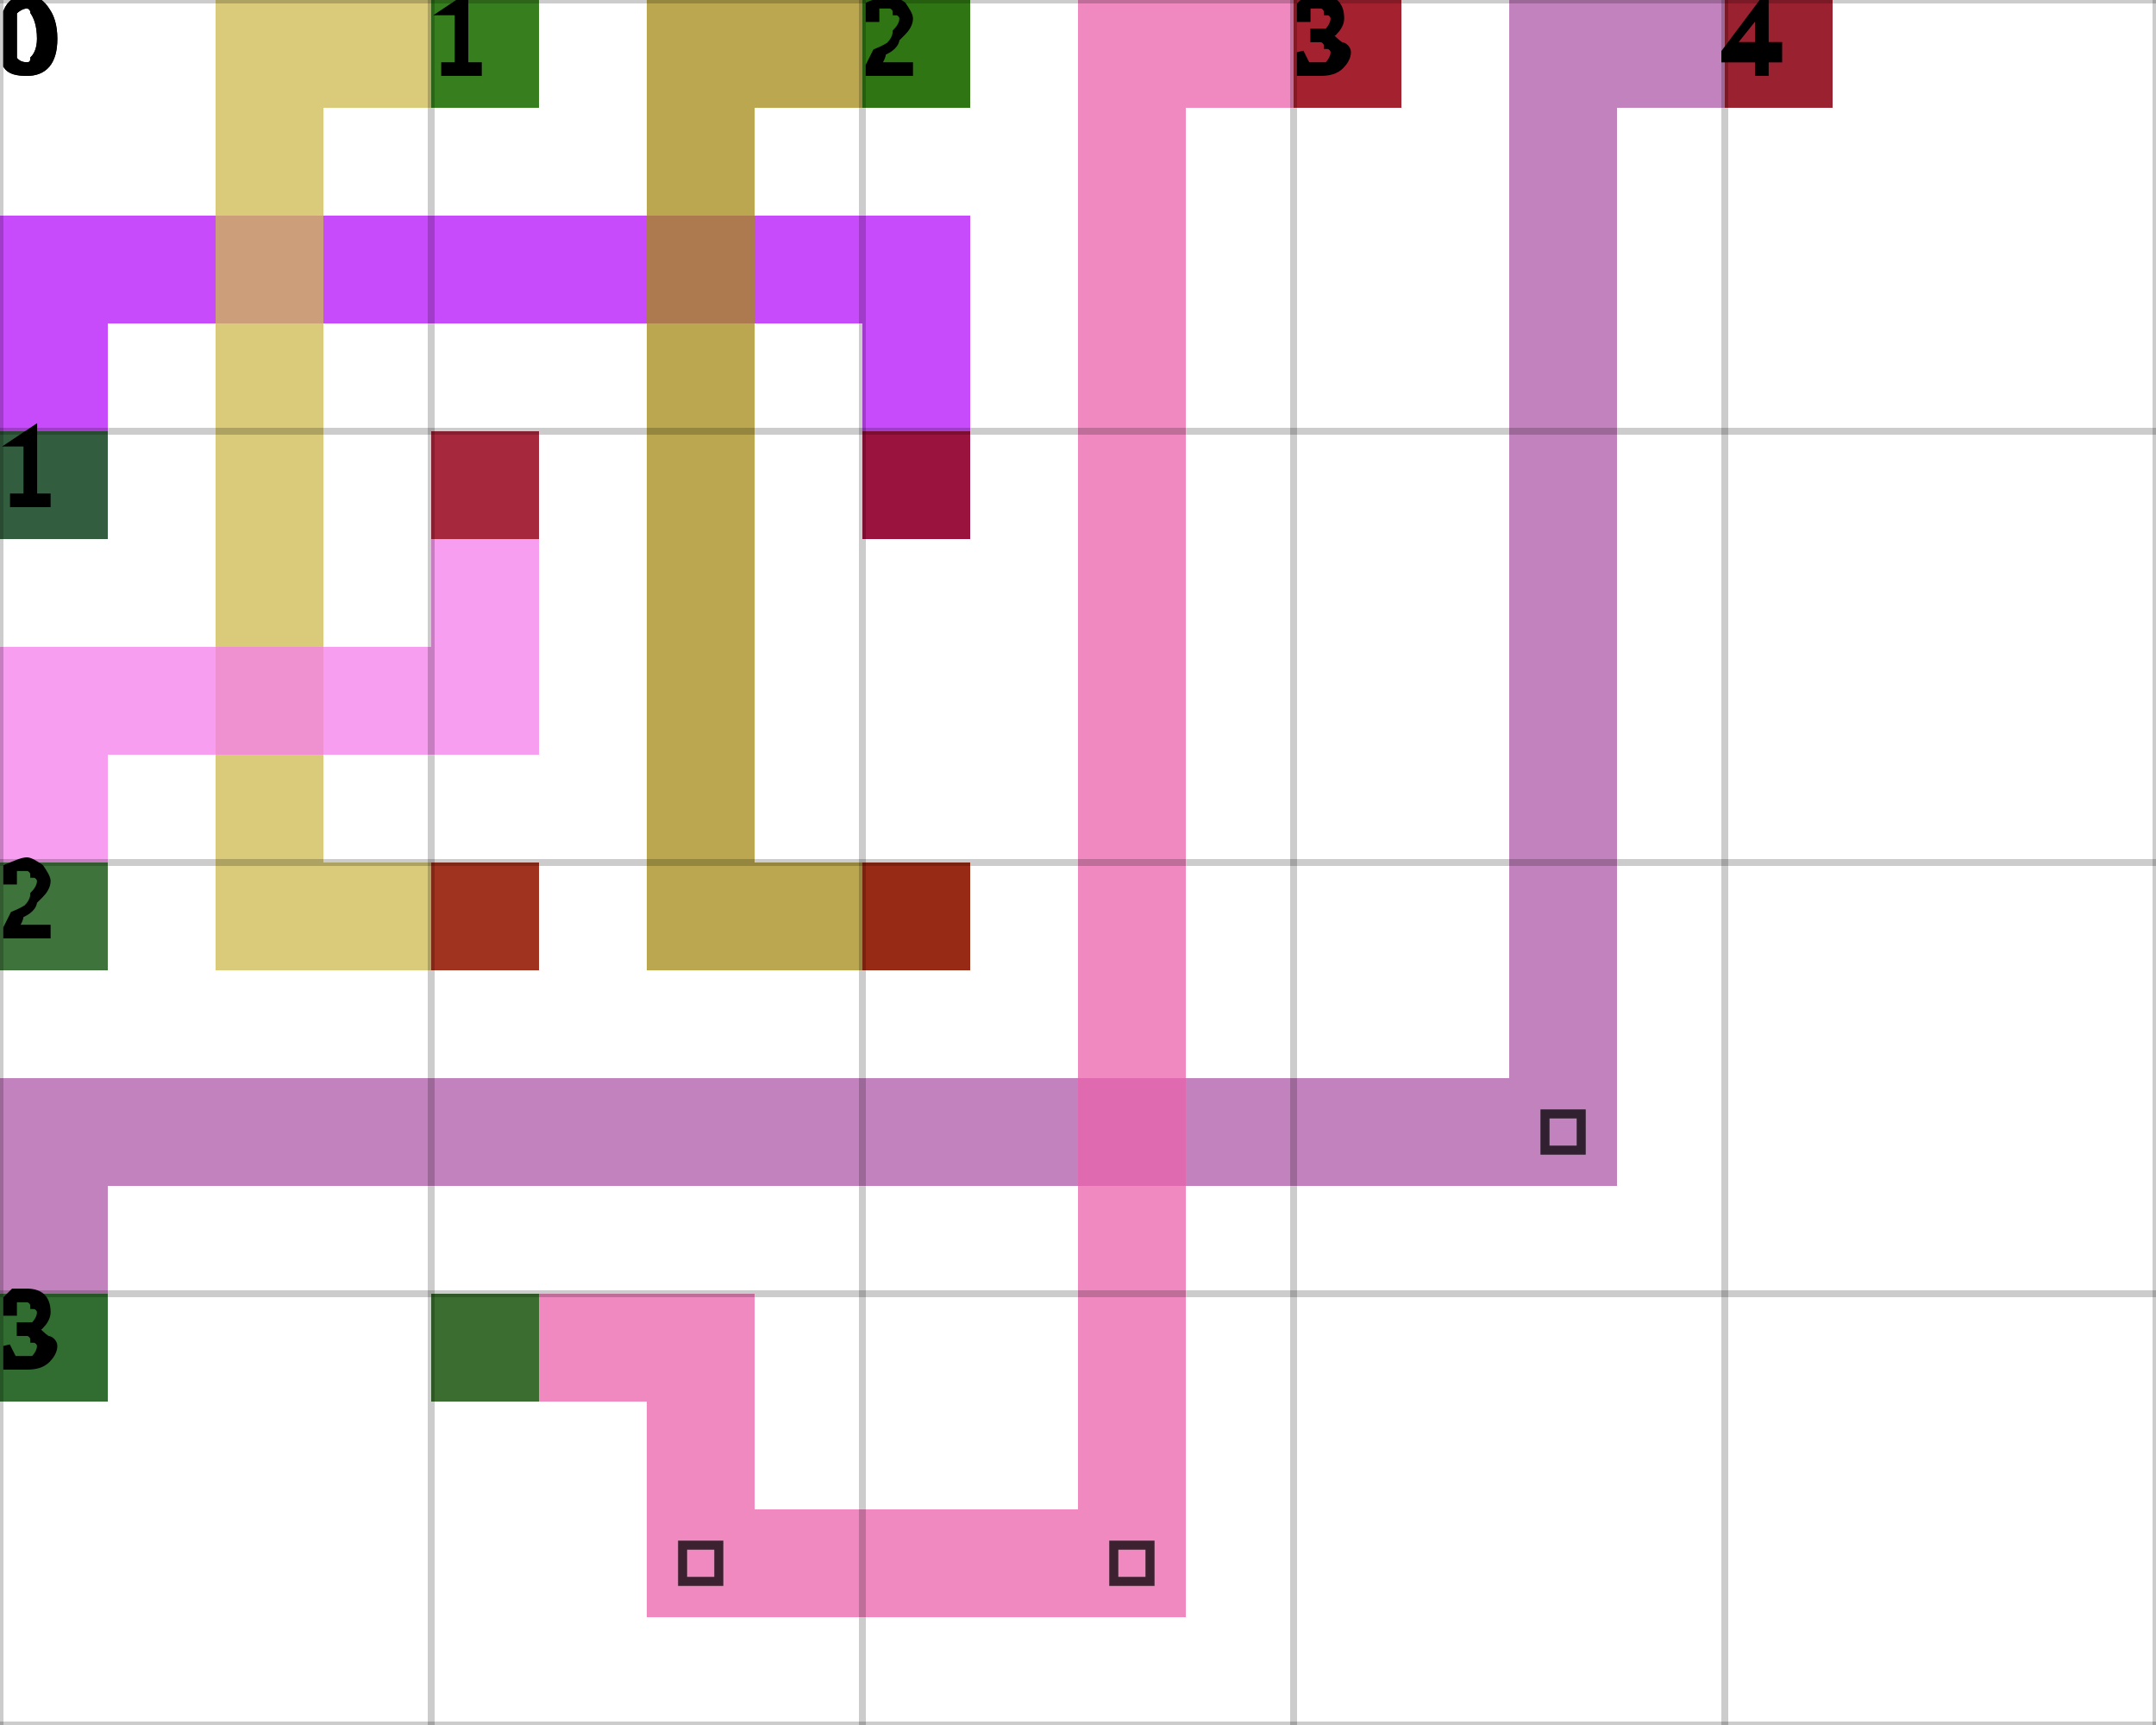
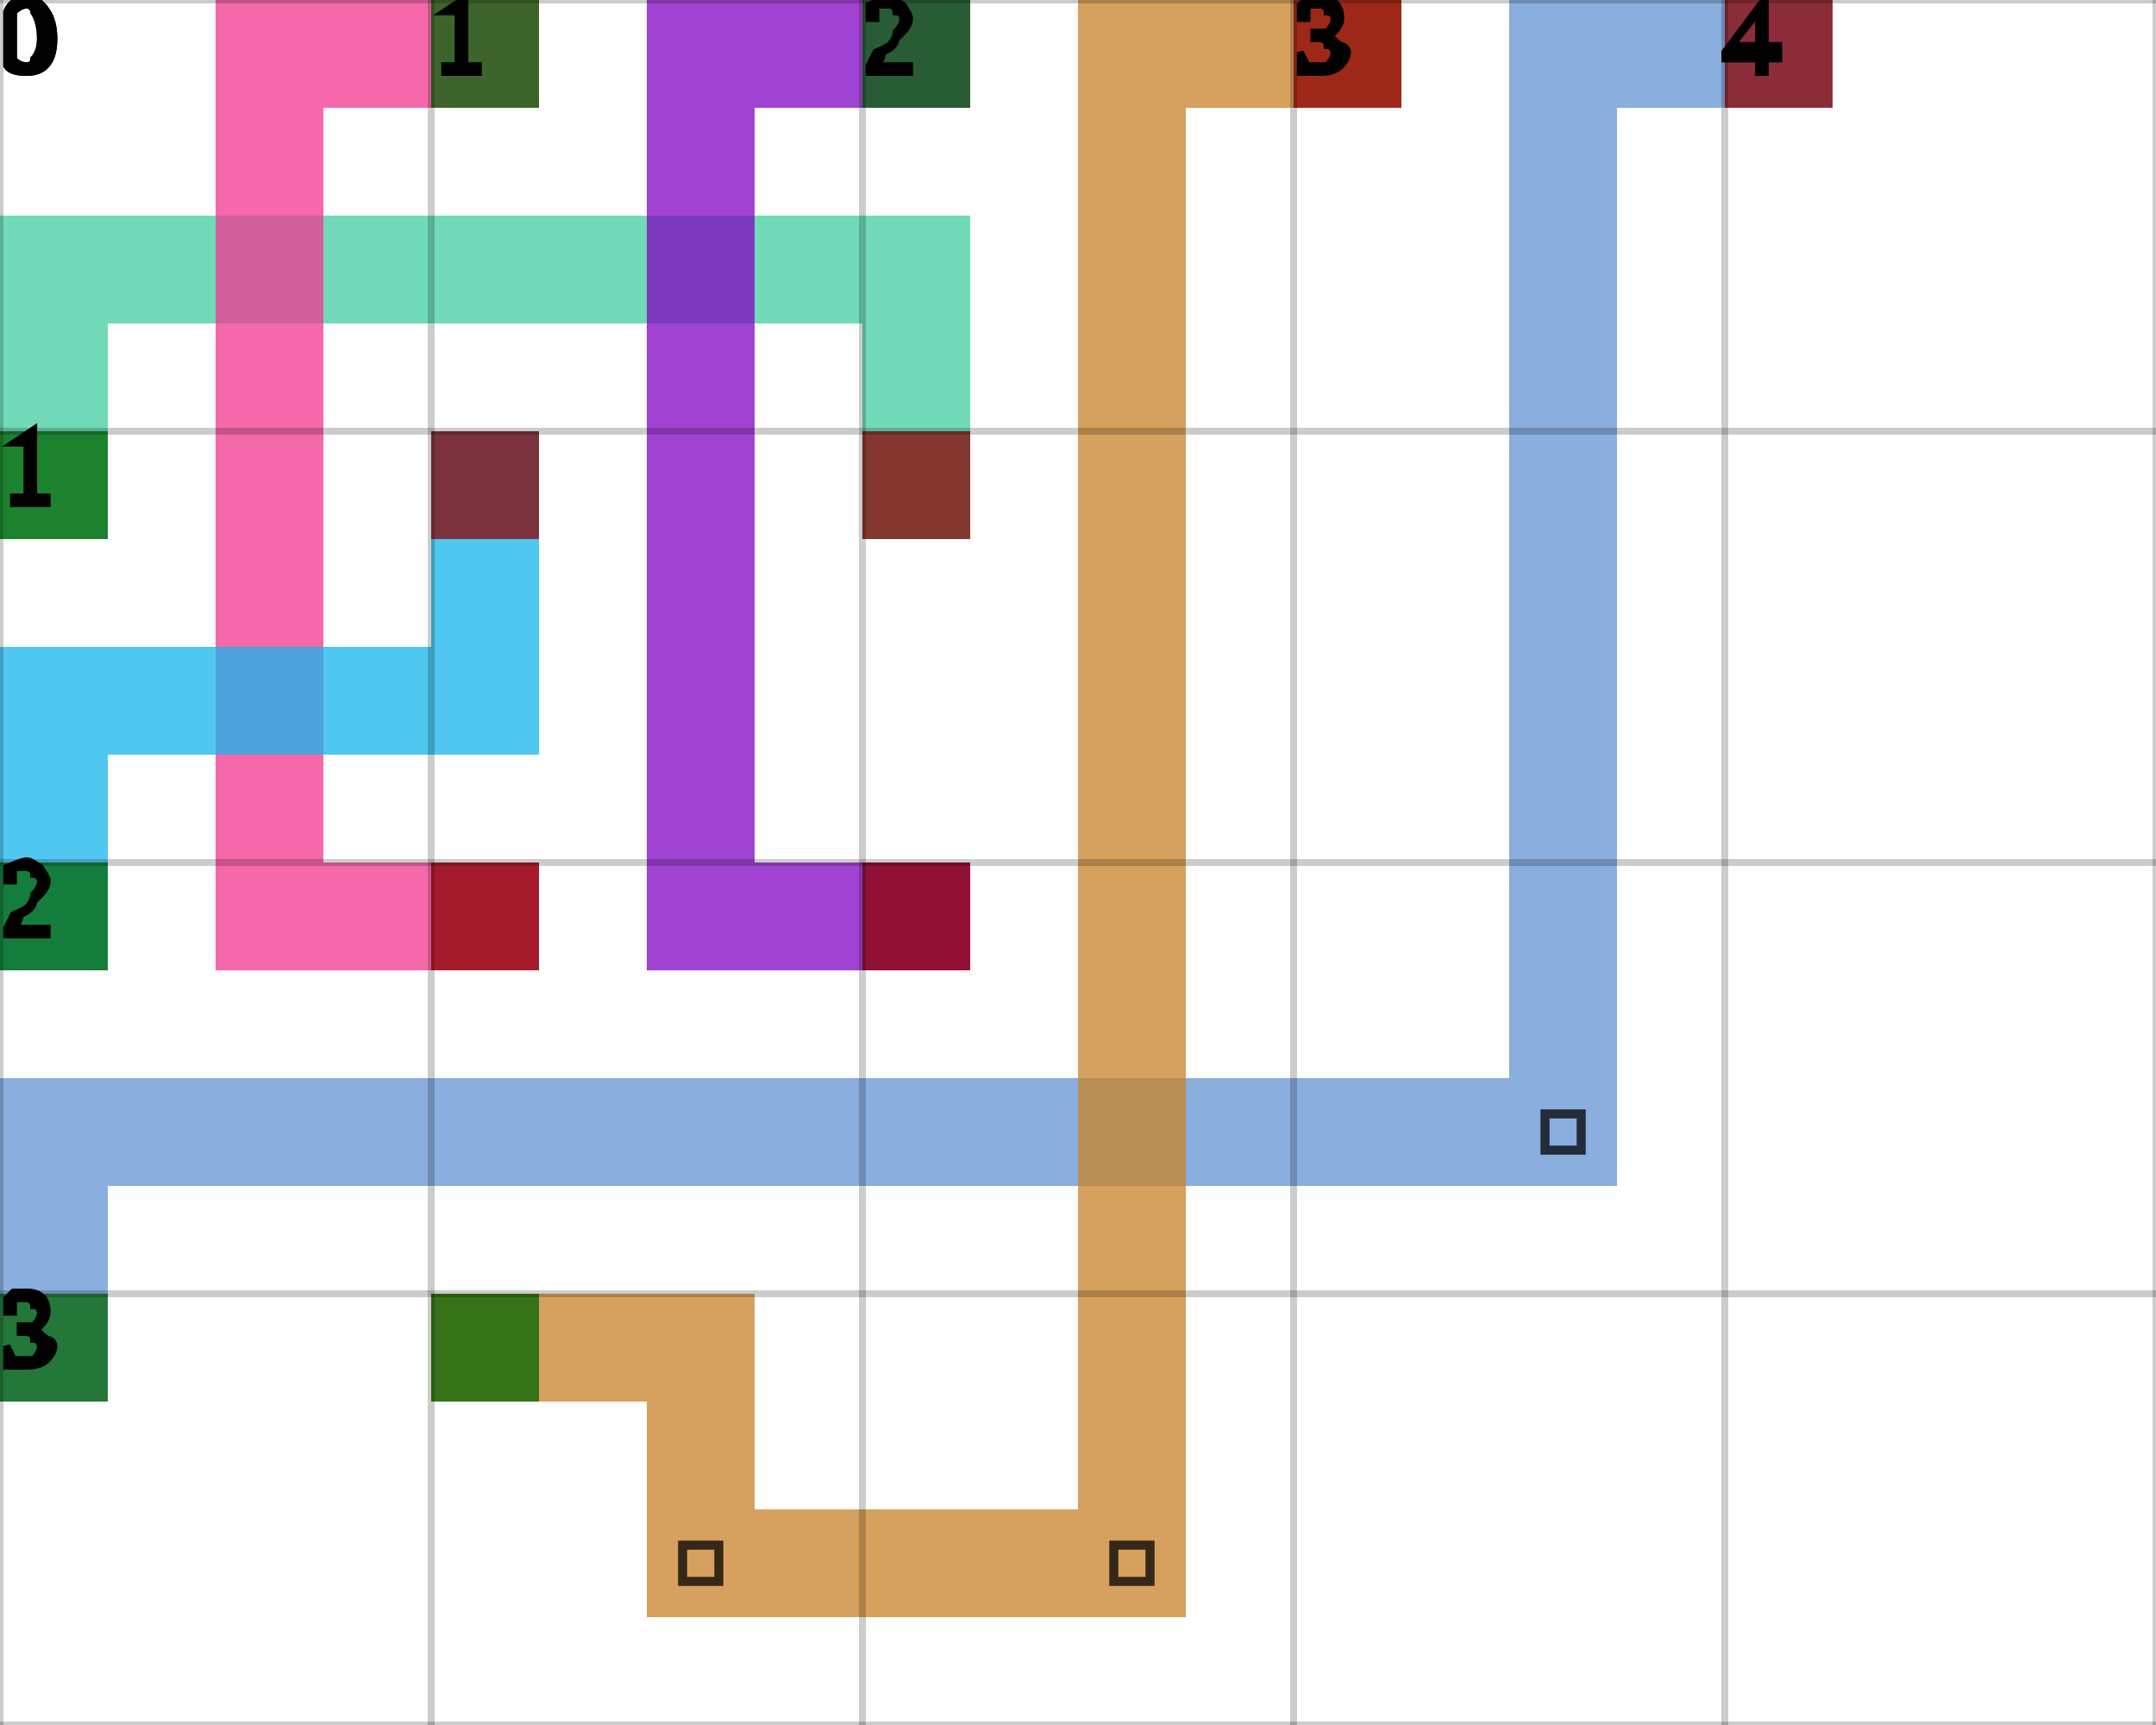
<svg xmlns="http://www.w3.org/2000/svg" height="100%" viewBox="0 0 5 4" width="100%" background-color="none">
-   <path d="M 0.25 1.25 L 0 1.25 L 0 0.5 L 0.25 0.5 Z" fill="#B60FFA" opacity="0.75" stroke="transparent" stroke-width="0.5" />
-   <path d="M 0.25 0.75 L 2.25 0.75 L 2.25 0.5 L 0.25 0.5 Z" fill="#B60FFA" opacity="0.75" stroke="transparent" stroke-width="0.5" />
-   <path d="M 2.25 0.75 L 2 0.75 L 2 1.25 L 2.25 1.25 Z" fill="#B60FFA" opacity="0.75" stroke="transparent" stroke-width="0.5" />
+   <path d="M 0.25 1.25 L 0 1.25 L 0 0.5 L 0.25 0.5 Z" fill="#40CEA1" opacity="0.75" stroke="transparent" stroke-width="0.5" />
+   <path d="M 0.25 0.75 L 2.25 0.75 L 2.25 0.5 L 0.25 0.5 Z" fill="#40CEA1" opacity="0.75" stroke="transparent" stroke-width="0.5" />
+   <path d="M 2.25 0.75 L 2 0.75 L 2 1.25 L 2.25 1.25 Z" fill="#40CEA1" opacity="0.75" stroke="transparent" stroke-width="0.5" />
  <rect fill="darkGreen" height="0.25" opacity="0.75" stroke="transparent" stroke-width="0.5" width="0.25" x="0" y="1" />
  <rect fill="darkRed" height="0.25" opacity="0.75" stroke="transparent" stroke-width="0.5" width="0.25" x="2" y="1" />
-   <path d="M 1.25 0.25 L 0.5 0.25 L 0.5 0 L 1.25 0 Z" fill="#CEB94E" opacity="0.75" stroke="transparent" stroke-width="0.5" />
-   <path d="M 0.75 0.25 L 0.5 0.25 L 0.5 2.25 L 0.75 2.25 Z" fill="#CEB94E" opacity="0.75" stroke="transparent" stroke-width="0.5" />
-   <path d="M 0.75 2.25 L 1.25 2.25 L 1.25 2 L 0.75 2 Z" fill="#CEB94E" opacity="0.75" stroke="transparent" stroke-width="0.5" />
+   <path d="M 1.25 0.25 L 0.5 0.25 L 0.5 0 L 1.25 0 Z" fill="#F1378D" opacity="0.75" stroke="transparent" stroke-width="0.5" />
+   <path d="M 0.75 0.25 L 0.5 0.25 L 0.5 2.25 L 0.75 2.25 Z" fill="#F1378D" opacity="0.75" stroke="transparent" stroke-width="0.5" />
+   <path d="M 0.75 2.25 L 1.25 2.25 L 1.25 2 L 0.75 2 Z" fill="#F1378D" opacity="0.75" stroke="transparent" stroke-width="0.5" />
  <rect fill="darkGreen" height="0.25" opacity="0.75" stroke="transparent" stroke-width="0.5" width="0.25" x="1" y="0" />
  <rect fill="darkRed" height="0.25" opacity="0.75" stroke="transparent" stroke-width="0.5" width="0.25" x="1" y="2" />
-   <path d="M 2.25 0.25 L 1.5 0.25 L 1.5 0 L 2.25 0 Z" fill="#A38A14" opacity="0.75" stroke="transparent" stroke-width="0.5" />
-   <path d="M 1.75 0.25 L 1.5 0.25 L 1.5 2.25 L 1.75 2.25 Z" fill="#A38A14" opacity="0.75" stroke="transparent" stroke-width="0.5" />
-   <path d="M 1.75 2.25 L 2.25 2.25 L 2.25 2 L 1.75 2 Z" fill="#A38A14" opacity="0.75" stroke="transparent" stroke-width="0.5" />
+   <path d="M 2.25 0.25 L 1.5 0.25 L 1.5 0 L 2.25 0 Z" fill="#8204C3" opacity="0.75" stroke="transparent" stroke-width="0.5" />
+   <path d="M 1.75 0.25 L 1.5 0.25 L 1.5 2.25 L 1.75 2.25 Z" fill="#8204C3" opacity="0.75" stroke="transparent" stroke-width="0.5" />
+   <path d="M 1.75 2.25 L 2.25 2.25 L 2.25 2 L 1.75 2 Z" fill="#8204C3" opacity="0.75" stroke="transparent" stroke-width="0.5" />
  <rect fill="darkGreen" height="0.25" opacity="0.75" stroke="transparent" stroke-width="0.5" width="0.25" x="2" y="0" />
  <rect fill="darkRed" height="0.25" opacity="0.75" stroke="transparent" stroke-width="0.5" width="0.25" x="2" y="2" />
-   <path d="M 0.25 2.25 L 0 2.25 L 0 1.5 L 0.25 1.5 Z" fill="#F57DEC" opacity="0.75" stroke="transparent" stroke-width="0.5" />
-   <path d="M 0.25 1.75 L 1.25 1.75 L 1.25 1.5 L 0.25 1.5 Z" fill="#F57DEC" opacity="0.75" stroke="transparent" stroke-width="0.5" />
-   <path d="M 1.25 1.5 L 1 1.5 L 1 1 L 1.25 1 Z" fill="#F57DEC" opacity="0.75" stroke="transparent" stroke-width="0.5" />
+   <path d="M 0.25 2.25 L 0 2.25 L 0 1.5 L 0.25 1.5 Z" fill="#16B4EC" opacity="0.75" stroke="transparent" stroke-width="0.5" />
+   <path d="M 0.25 1.75 L 1.25 1.75 L 1.25 1.5 L 0.25 1.5 Z" fill="#16B4EC" opacity="0.75" stroke="transparent" stroke-width="0.5" />
+   <path d="M 1.25 1.5 L 1 1.5 L 1 1 L 1.25 1 Z" fill="#16B4EC" opacity="0.75" stroke="transparent" stroke-width="0.5" />
  <rect fill="darkGreen" height="0.25" opacity="0.75" stroke="transparent" stroke-width="0.5" width="0.25" x="0" y="2" />
  <rect fill="darkRed" height="0.25" opacity="0.75" stroke="transparent" stroke-width="0.5" width="0.25" x="1" y="1" />
-   <path d="M 0.25 3.25 L 0 3.25 L 0 2.5 L 0.25 2.5 Z" fill="#AD58A8" opacity="0.75" stroke="transparent" stroke-width="0.5" />
-   <path d="M 0.25 2.75 L 3.75 2.75 L 3.75 2.5 L 0.25 2.5 Z" fill="#AD58A8" opacity="0.75" stroke="transparent" stroke-width="0.5" />
-   <path d="M 3.75 2.5 L 3.5 2.5 L 3.5 0 L 3.75 0 Z" fill="#AD58A8" opacity="0.75" stroke="transparent" stroke-width="0.5" />
+   <path d="M 0.25 3.25 L 0 3.25 L 0 2.5 L 0.25 2.5 Z" fill="#6393D3" opacity="0.75" stroke="transparent" stroke-width="0.5" />
+   <path d="M 0.25 2.75 L 3.75 2.75 L 3.75 2.5 L 0.25 2.5 Z" fill="#6393D3" opacity="0.75" stroke="transparent" stroke-width="0.5" />
+   <path d="M 3.75 2.5 L 3.5 2.5 L 3.5 0 L 3.75 0 Z" fill="#6393D3" opacity="0.75" stroke="transparent" stroke-width="0.5" />
  <path d="M 3.583 2.583 L 3.667 2.583 L 3.667 2.667 L 3.583 2.667 Z" fill="transparent" opacity="0.75" stroke="black" stroke-width="0.021" />
-   <path d="M 3.75 0.25 L 4.25 0.25 L 4.25 0 L 3.75 0 Z" fill="#AD58A8" opacity="0.75" stroke="transparent" stroke-width="0.5" />
+   <path d="M 3.75 0.25 L 4.25 0.25 L 4.25 0 L 3.75 0 Z" fill="#6393D3" opacity="0.75" stroke="transparent" stroke-width="0.5" />
  <rect fill="darkGreen" height="0.25" opacity="0.75" stroke="transparent" stroke-width="0.5" width="0.25" x="0" y="3" />
  <rect fill="darkRed" height="0.25" opacity="0.75" stroke="transparent" stroke-width="0.5" width="0.25" x="4" y="0" />
-   <path d="M 1 3.25 L 1.75 3.25 L 1.75 3 L 1 3 Z" fill="#E962AA" opacity="0.75" stroke="transparent" stroke-width="0.5" />
-   <path d="M 1.75 3.25 L 1.5 3.25 L 1.5 3.75 L 1.75 3.75 Z" fill="#E962AA" opacity="0.75" stroke="transparent" stroke-width="0.5" />
-   <path d="M 1.75 3.75 L 2.75 3.75 L 2.75 3.5 L 1.75 3.5 Z" fill="#E962AA" opacity="0.75" stroke="transparent" stroke-width="0.5" />
+   <path d="M 1 3.25 L 1.75 3.25 L 1.75 3 L 1 3 Z" fill="#C88128" opacity="0.75" stroke="transparent" stroke-width="0.5" />
+   <path d="M 1.75 3.25 L 1.5 3.25 L 1.5 3.75 L 1.75 3.75 Z" fill="#C88128" opacity="0.75" stroke="transparent" stroke-width="0.5" />
+   <path d="M 1.75 3.75 L 2.75 3.75 L 2.75 3.5 L 1.75 3.5 Z" fill="#C88128" opacity="0.75" stroke="transparent" stroke-width="0.5" />
  <path d="M 1.583 3.583 L 1.667 3.583 L 1.667 3.667 L 1.583 3.667 Z" fill="transparent" opacity="0.75" stroke="black" stroke-width="0.021" />
-   <path d="M 2.75 3.5 L 2.5 3.5 L 2.5 0 L 2.75 0 Z" fill="#E962AA" opacity="0.75" stroke="transparent" stroke-width="0.5" />
+   <path d="M 2.75 3.5 L 2.5 3.5 L 2.5 0 L 2.75 0 Z" fill="#C88128" opacity="0.75" stroke="transparent" stroke-width="0.5" />
  <path d="M 2.583 3.583 L 2.667 3.583 L 2.667 3.667 L 2.583 3.667 Z" fill="transparent" opacity="0.75" stroke="black" stroke-width="0.021" />
-   <path d="M 2.75 0.25 L 3.25 0.25 L 3.25 0 L 2.75 0 Z" fill="#E962AA" opacity="0.75" stroke="transparent" stroke-width="0.5" />
+   <path d="M 2.75 0.25 L 3.25 0.25 L 3.25 0 L 2.75 0 Z" fill="#C88128" opacity="0.75" stroke="transparent" stroke-width="0.5" />
  <rect fill="darkGreen" height="0.25" opacity="0.75" stroke="transparent" stroke-width="0.5" width="0.25" x="1" y="3" />
  <rect fill="darkRed" height="0.25" opacity="0.75" stroke="transparent" stroke-width="0.5" width="0.25" x="3" y="0" />
  <line dominant-baseline="hanging" fill="transparent" font-size="0.25" opacity="0.2" stroke="black" stroke-width="0.016" text-anchor="start" x1="0" x2="0" y1="0" y2="4" />
  <text dominant-baseline="hanging" fill="black" font-size="0.25" opacity="1" stroke="black" stroke-width="0.016" text-anchor="start" x="0" y="0">0</text>
  <line dominant-baseline="hanging" fill="transparent" font-size="0.25" opacity="0.2" stroke="black" stroke-width="0.016" text-anchor="start" x1="1" x2="1" y1="0" y2="4" />
  <text dominant-baseline="hanging" fill="black" font-size="0.25" opacity="1" stroke="black" stroke-width="0.016" text-anchor="start" x="1" y="0">1</text>
  <line dominant-baseline="hanging" fill="transparent" font-size="0.25" opacity="0.2" stroke="black" stroke-width="0.016" text-anchor="start" x1="2" x2="2" y1="0" y2="4" />
  <text dominant-baseline="hanging" fill="black" font-size="0.25" opacity="1" stroke="black" stroke-width="0.016" text-anchor="start" x="2" y="0">2</text>
  <line dominant-baseline="hanging" fill="transparent" font-size="0.25" opacity="0.2" stroke="black" stroke-width="0.016" text-anchor="start" x1="3" x2="3" y1="0" y2="4" />
  <text dominant-baseline="hanging" fill="black" font-size="0.25" opacity="1" stroke="black" stroke-width="0.016" text-anchor="start" x="3" y="0">3</text>
  <line dominant-baseline="hanging" fill="transparent" font-size="0.25" opacity="0.2" stroke="black" stroke-width="0.016" text-anchor="start" x1="4" x2="4" y1="0" y2="4" />
  <text dominant-baseline="hanging" fill="black" font-size="0.25" opacity="1" stroke="black" stroke-width="0.016" text-anchor="start" x="4" y="0">4</text>
  <line dominant-baseline="hanging" fill="transparent" font-size="0.25" opacity="0.2" stroke="black" stroke-width="0.016" text-anchor="start" x1="5" x2="5" y1="0" y2="4" />
  <line dominant-baseline="hanging" fill="transparent" font-size="0.25" opacity="0.2" stroke="black" stroke-width="0.016" text-anchor="start" x1="0" x2="5" y1="0" y2="0" />
  <text dominant-baseline="hanging" fill="black" font-size="0.25" opacity="1" stroke="black" stroke-width="0.016" text-anchor="start" x="0" y="0">0</text>
  <line dominant-baseline="hanging" fill="transparent" font-size="0.25" opacity="0.2" stroke="black" stroke-width="0.016" text-anchor="start" x1="0" x2="5" y1="1" y2="1" />
  <text dominant-baseline="hanging" fill="black" font-size="0.25" opacity="1" stroke="black" stroke-width="0.016" text-anchor="start" x="0" y="1">1</text>
  <line dominant-baseline="hanging" fill="transparent" font-size="0.25" opacity="0.2" stroke="black" stroke-width="0.016" text-anchor="start" x1="0" x2="5" y1="2" y2="2" />
  <text dominant-baseline="hanging" fill="black" font-size="0.25" opacity="1" stroke="black" stroke-width="0.016" text-anchor="start" x="0" y="2">2</text>
  <line dominant-baseline="hanging" fill="transparent" font-size="0.25" opacity="0.2" stroke="black" stroke-width="0.016" text-anchor="start" x1="0" x2="5" y1="3" y2="3" />
  <text dominant-baseline="hanging" fill="black" font-size="0.25" opacity="1" stroke="black" stroke-width="0.016" text-anchor="start" x="0" y="3">3</text>
  <line dominant-baseline="hanging" fill="transparent" font-size="0.25" opacity="0.2" stroke="black" stroke-width="0.016" text-anchor="start" x1="0" x2="5" y1="4" y2="4" />
</svg>
